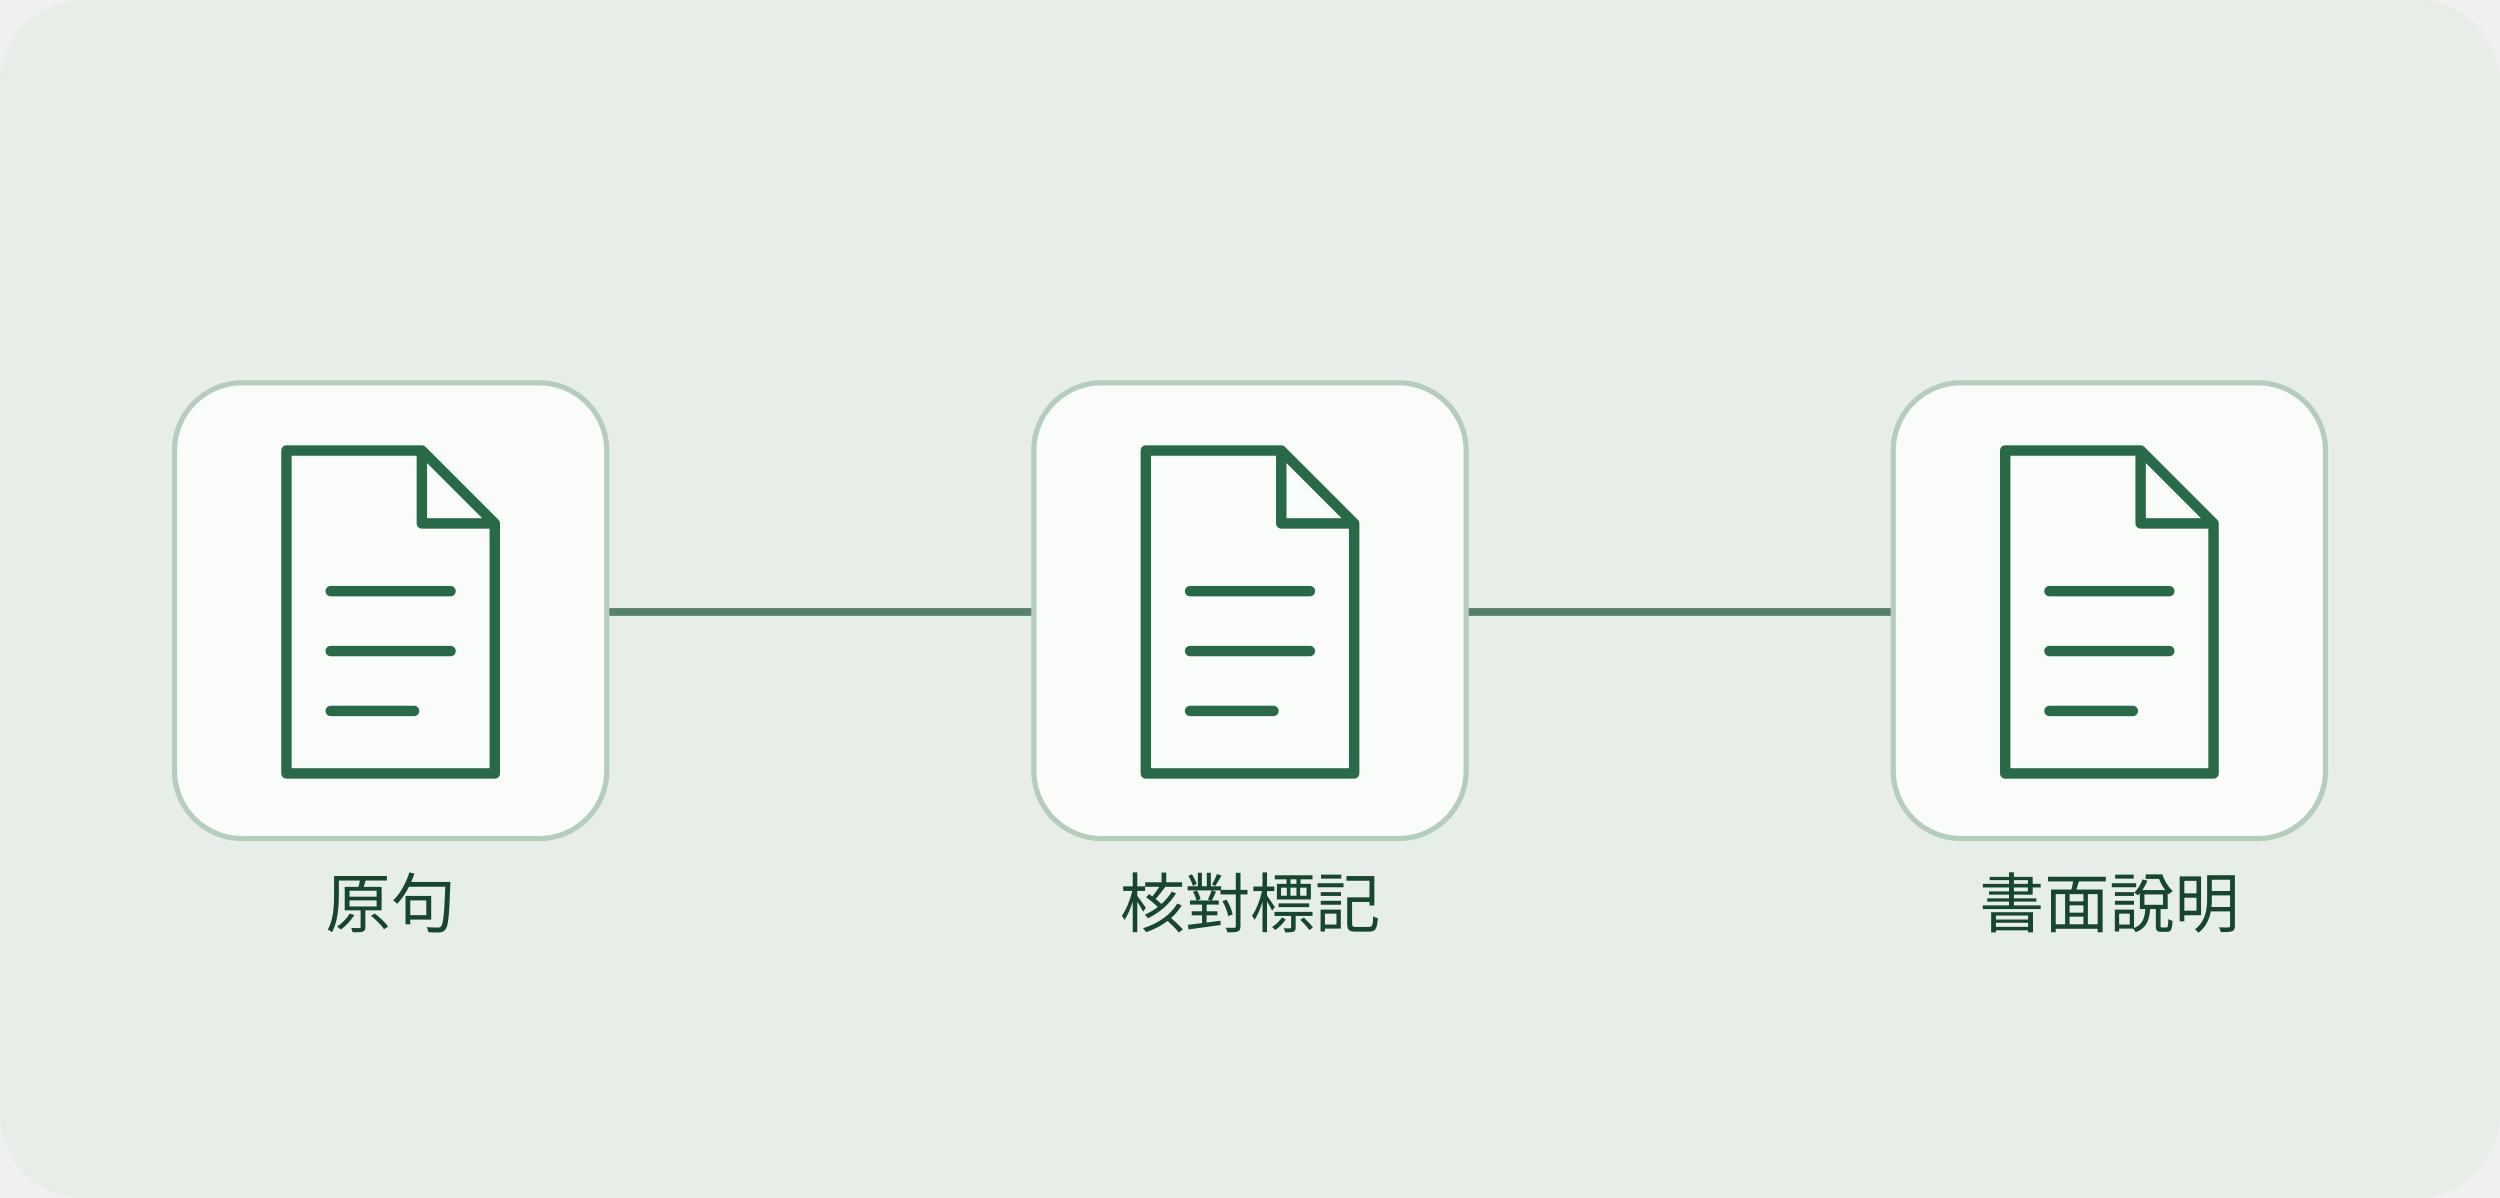
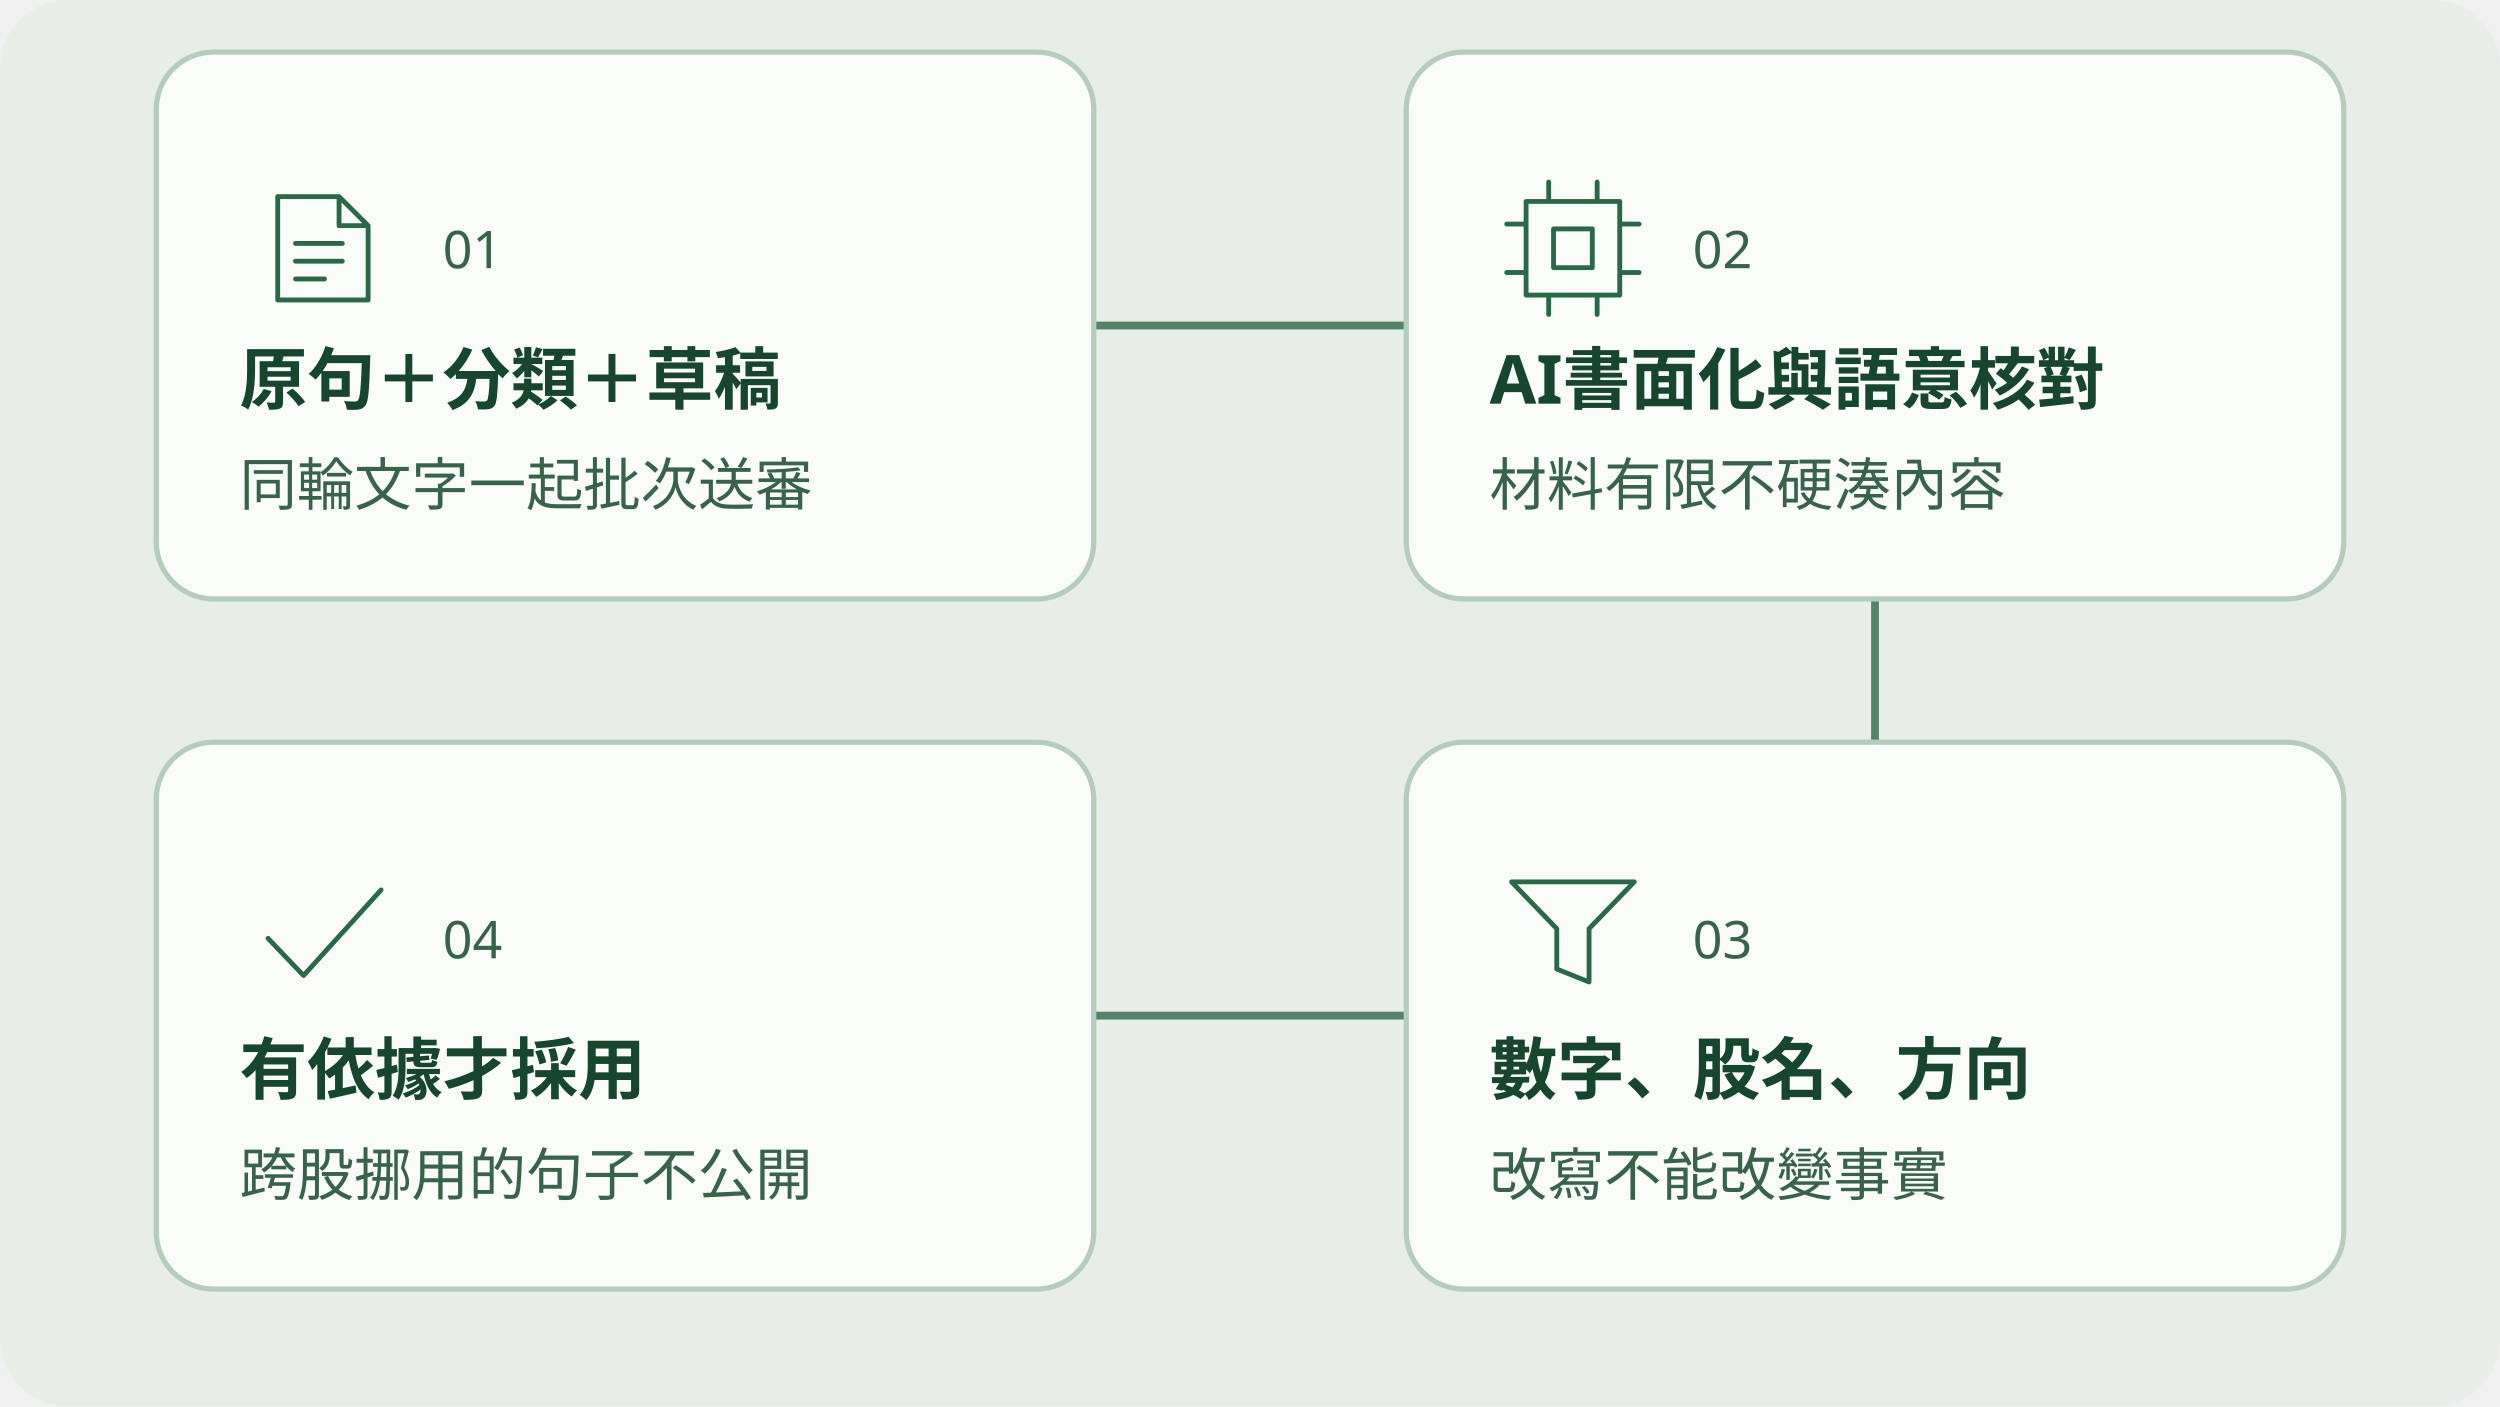
- <svg xmlns="http://www.w3.org/2000/svg" viewBox="0 0 960 460" role="img" aria-label="把證據整理成可讀說明" class="book-art">
-   <rect width="960" height="460" rx="32" fill="#e6eee7" />
-   <path id="bk-14-path-0" data-book-path="0" d="M215 235 C280 235 350 235 415 235" fill="none" stroke="#54836a" stroke-width="3" />
-   <path id="bk-14-path-1" data-book-path="1" d="M545 235 C610 235 680 235 745 235" fill="none" stroke="#54836a" stroke-width="3" />
-   <g data-book-node="0" transform="translate(150,235)">
-     <rect class="bk-node-bg" x="-83" y="-88" width="166" height="175" rx="26" fill="#f9fcf9" stroke="#b4cdbc" stroke-width="2" />
-     <g fill="none" stroke="#286947" stroke-width="4" stroke-linecap="round" stroke-linejoin="round">
-       <path d="M-40-62H12L40-34V62H-40Z M12-62v28h28M-23-8H23M-23 15H23M-23 38H9" />
+ <svg xmlns="http://www.w3.org/2000/svg" class="book-art" role="img" aria-label="把證據整理成可讀說明" viewBox="0 0 960 540">
+   <rect width="960" height="540" rx="26" fill="#e6eee7" />
+   <path d="M420 125H540" data-book-path="0" fill="none" stroke="#54836a" stroke-width="3" />
+   <path d="M720 230V285" data-book-path="1" fill="none" stroke="#54836a" stroke-width="3" />
+   <path d="M540 390H420" data-book-path="2" fill="none" stroke="#54836a" stroke-width="3" />
+   <g data-book-node="0" transform="translate(240,125)">
+     <rect class="bk-node-bg" x="-180" y="-105" width="360" height="210" rx="22" fill="#f9fcf9" stroke="#b4cdbc" stroke-width="2" />
+     <g transform="translate(-116,-34) scale(.62)" fill="none" stroke="#286947" stroke-width="3" stroke-linecap="round" stroke-linejoin="round">
+       <path d="M-28-25h38l18 18v46h-56zM10-25v18h18M-17 4h29M-17 15h29M-17 26h18" />
    </g>
-     <text class="bk-label" x="0" y="121" text-anchor="middle" fill="#16462e" font-size="25" font-family="system-ui,sans-serif">原句</text>
+     <text x="-70" y="-22" fill="#37634b" font-size="20" font-family="system-ui,sans-serif">01</text>
+     <text class="bk-label" x="-148" y="30" fill="#16462e" font-size="26" font-weight="600" font-family="system-ui,sans-serif">原句＋分類＋草稿</text>
+     <text x="-148" y="69" fill="#37634b" font-size="22" font-family="system-ui,sans-serif">同輪文字一起批次送審</text>
  </g>
-   <g data-book-node="1" transform="translate(480,235)">
-     <rect class="bk-node-bg" x="-83" y="-88" width="166" height="175" rx="26" fill="#f9fcf9" stroke="#b4cdbc" stroke-width="2" />
-     <g fill="none" stroke="#286947" stroke-width="4" stroke-linecap="round" stroke-linejoin="round">
-       <path d="M-40-62H12L40-34V62H-40Z M12-62v28h28M-23-8H23M-23 15H23M-23 38H9" />
+   <g data-book-node="1" transform="translate(720,125)">
+     <rect class="bk-node-bg" x="-180" y="-105" width="360" height="210" rx="22" fill="#f9fcf9" stroke="#b4cdbc" stroke-width="2" />
+     <g transform="translate(-116,-34) scale(.62)" fill="none" stroke="#286947" stroke-width="3" stroke-linecap="round" stroke-linejoin="round">
+       <path d="M-29-22h58v58h-58zM-12-5h24v24h-24zM-15-22v-12M15-22v-12M-15 36v12M15 36v12M-29-8h-12M-29 22h-12M29-8h12M29 22h12" />
    </g>
-     <text class="bk-label" x="0" y="121" text-anchor="middle" fill="#16462e" font-size="25" font-family="system-ui,sans-serif">核對標記</text>
+     <text x="-70" y="-22" fill="#37634b" font-size="20" font-family="system-ui,sans-serif">02</text>
+     <text class="bk-label" x="-148" y="30" fill="#16462e" font-size="26" font-weight="600" font-family="system-ui,sans-serif">AI書面化與語意核對</text>
+     <text x="-148" y="69" fill="#37634b" font-size="22" font-family="system-ui,sans-serif">材料有限不硬湊內容</text>
  </g>
-   <g data-book-node="2" transform="translate(810,235)">
-     <rect class="bk-node-bg" x="-83" y="-88" width="166" height="175" rx="26" fill="#f9fcf9" stroke="#b4cdbc" stroke-width="2" />
-     <g fill="none" stroke="#286947" stroke-width="4" stroke-linecap="round" stroke-linejoin="round">
-       <path d="M-40-62H12L40-34V62H-40Z M12-62v28h28M-23-8H23M-23 15H23M-23 38H9" />
+   <g data-book-node="2" transform="translate(720,390)">
+     <rect class="bk-node-bg" x="-180" y="-105" width="360" height="210" rx="22" fill="#f9fcf9" stroke="#b4cdbc" stroke-width="2" />
+     <g transform="translate(-116,-34) scale(.62)" fill="none" stroke="#286947" stroke-width="3" stroke-linecap="round" stroke-linejoin="round">
+       <path d="M-38-28h76L10 1v33l-20-8V1z" />
    </g>
-     <text class="bk-label" x="0" y="121" text-anchor="middle" fill="#16462e" font-size="25" font-family="system-ui,sans-serif">書面說明</text>
+     <text x="-70" y="-22" fill="#37634b" font-size="20" font-family="system-ui,sans-serif">03</text>
+     <text class="bk-label" x="-148" y="30" fill="#16462e" font-size="26" font-weight="600" font-family="system-ui,sans-serif">數字、股名、方向</text>
+     <text x="-148" y="69" fill="#37634b" font-size="22" font-family="system-ui,sans-serif">改寫不能改變事實</text>
  </g>
-   <circle class="book-packet" r="10" fill="#bd5934" stroke="#fff" stroke-width="3" opacity="0" />
+   <g data-book-node="3" transform="translate(240,390)">
+     <rect class="bk-node-bg" x="-180" y="-105" width="360" height="210" rx="22" fill="#f9fcf9" stroke="#b4cdbc" stroke-width="2" />
+     <g transform="translate(-116,-34) scale(.62)" fill="none" stroke="#286947" stroke-width="3" stroke-linecap="round" stroke-linejoin="round">
+       <path d="M-34 7l22 23L36-23" />
+     </g>
+     <text x="-70" y="-22" fill="#37634b" font-size="20" font-family="system-ui,sans-serif">04</text>
+     <text class="bk-label" x="-148" y="30" fill="#16462e" font-size="26" font-weight="600" font-family="system-ui,sans-serif">有依據才採用</text>
+     <text x="-148" y="69" fill="#37634b" font-size="22" font-family="system-ui,sans-serif">跨股挪用的句子不公開</text>
+   </g>
+   <circle class="book-packet" r="9" fill="#bd5934" stroke="#fff" stroke-width="3" opacity="0" />
</svg>
